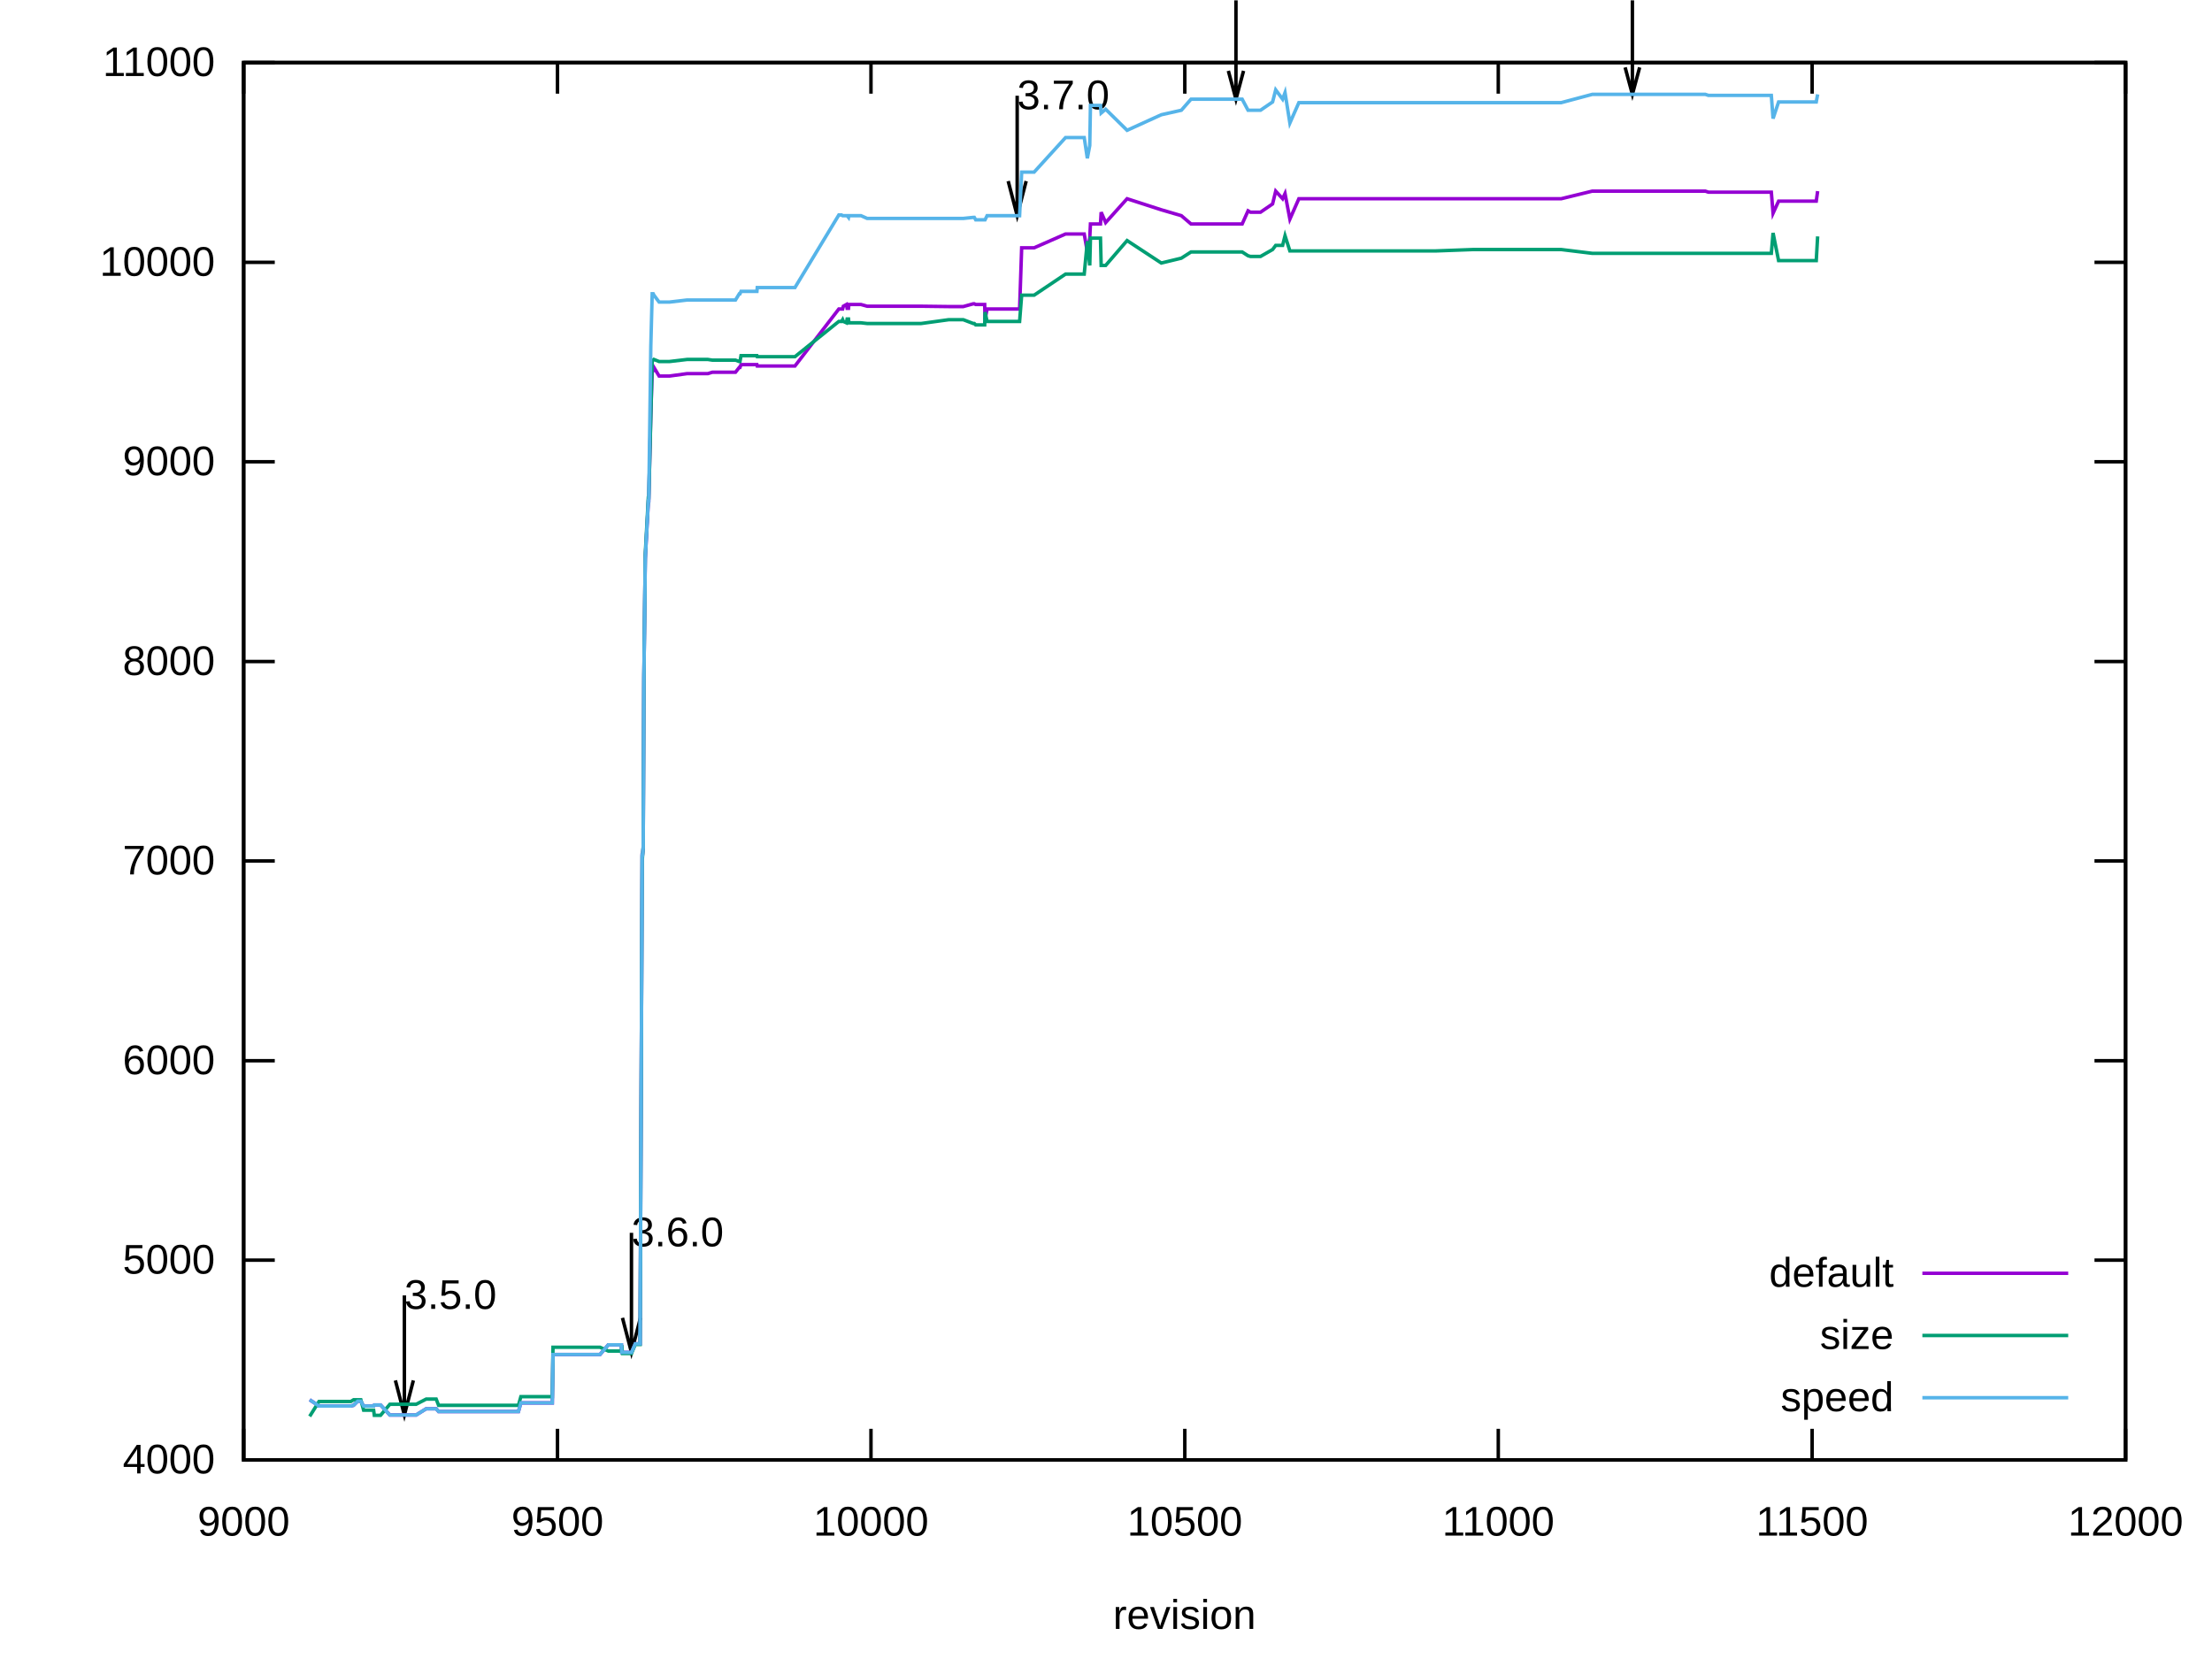
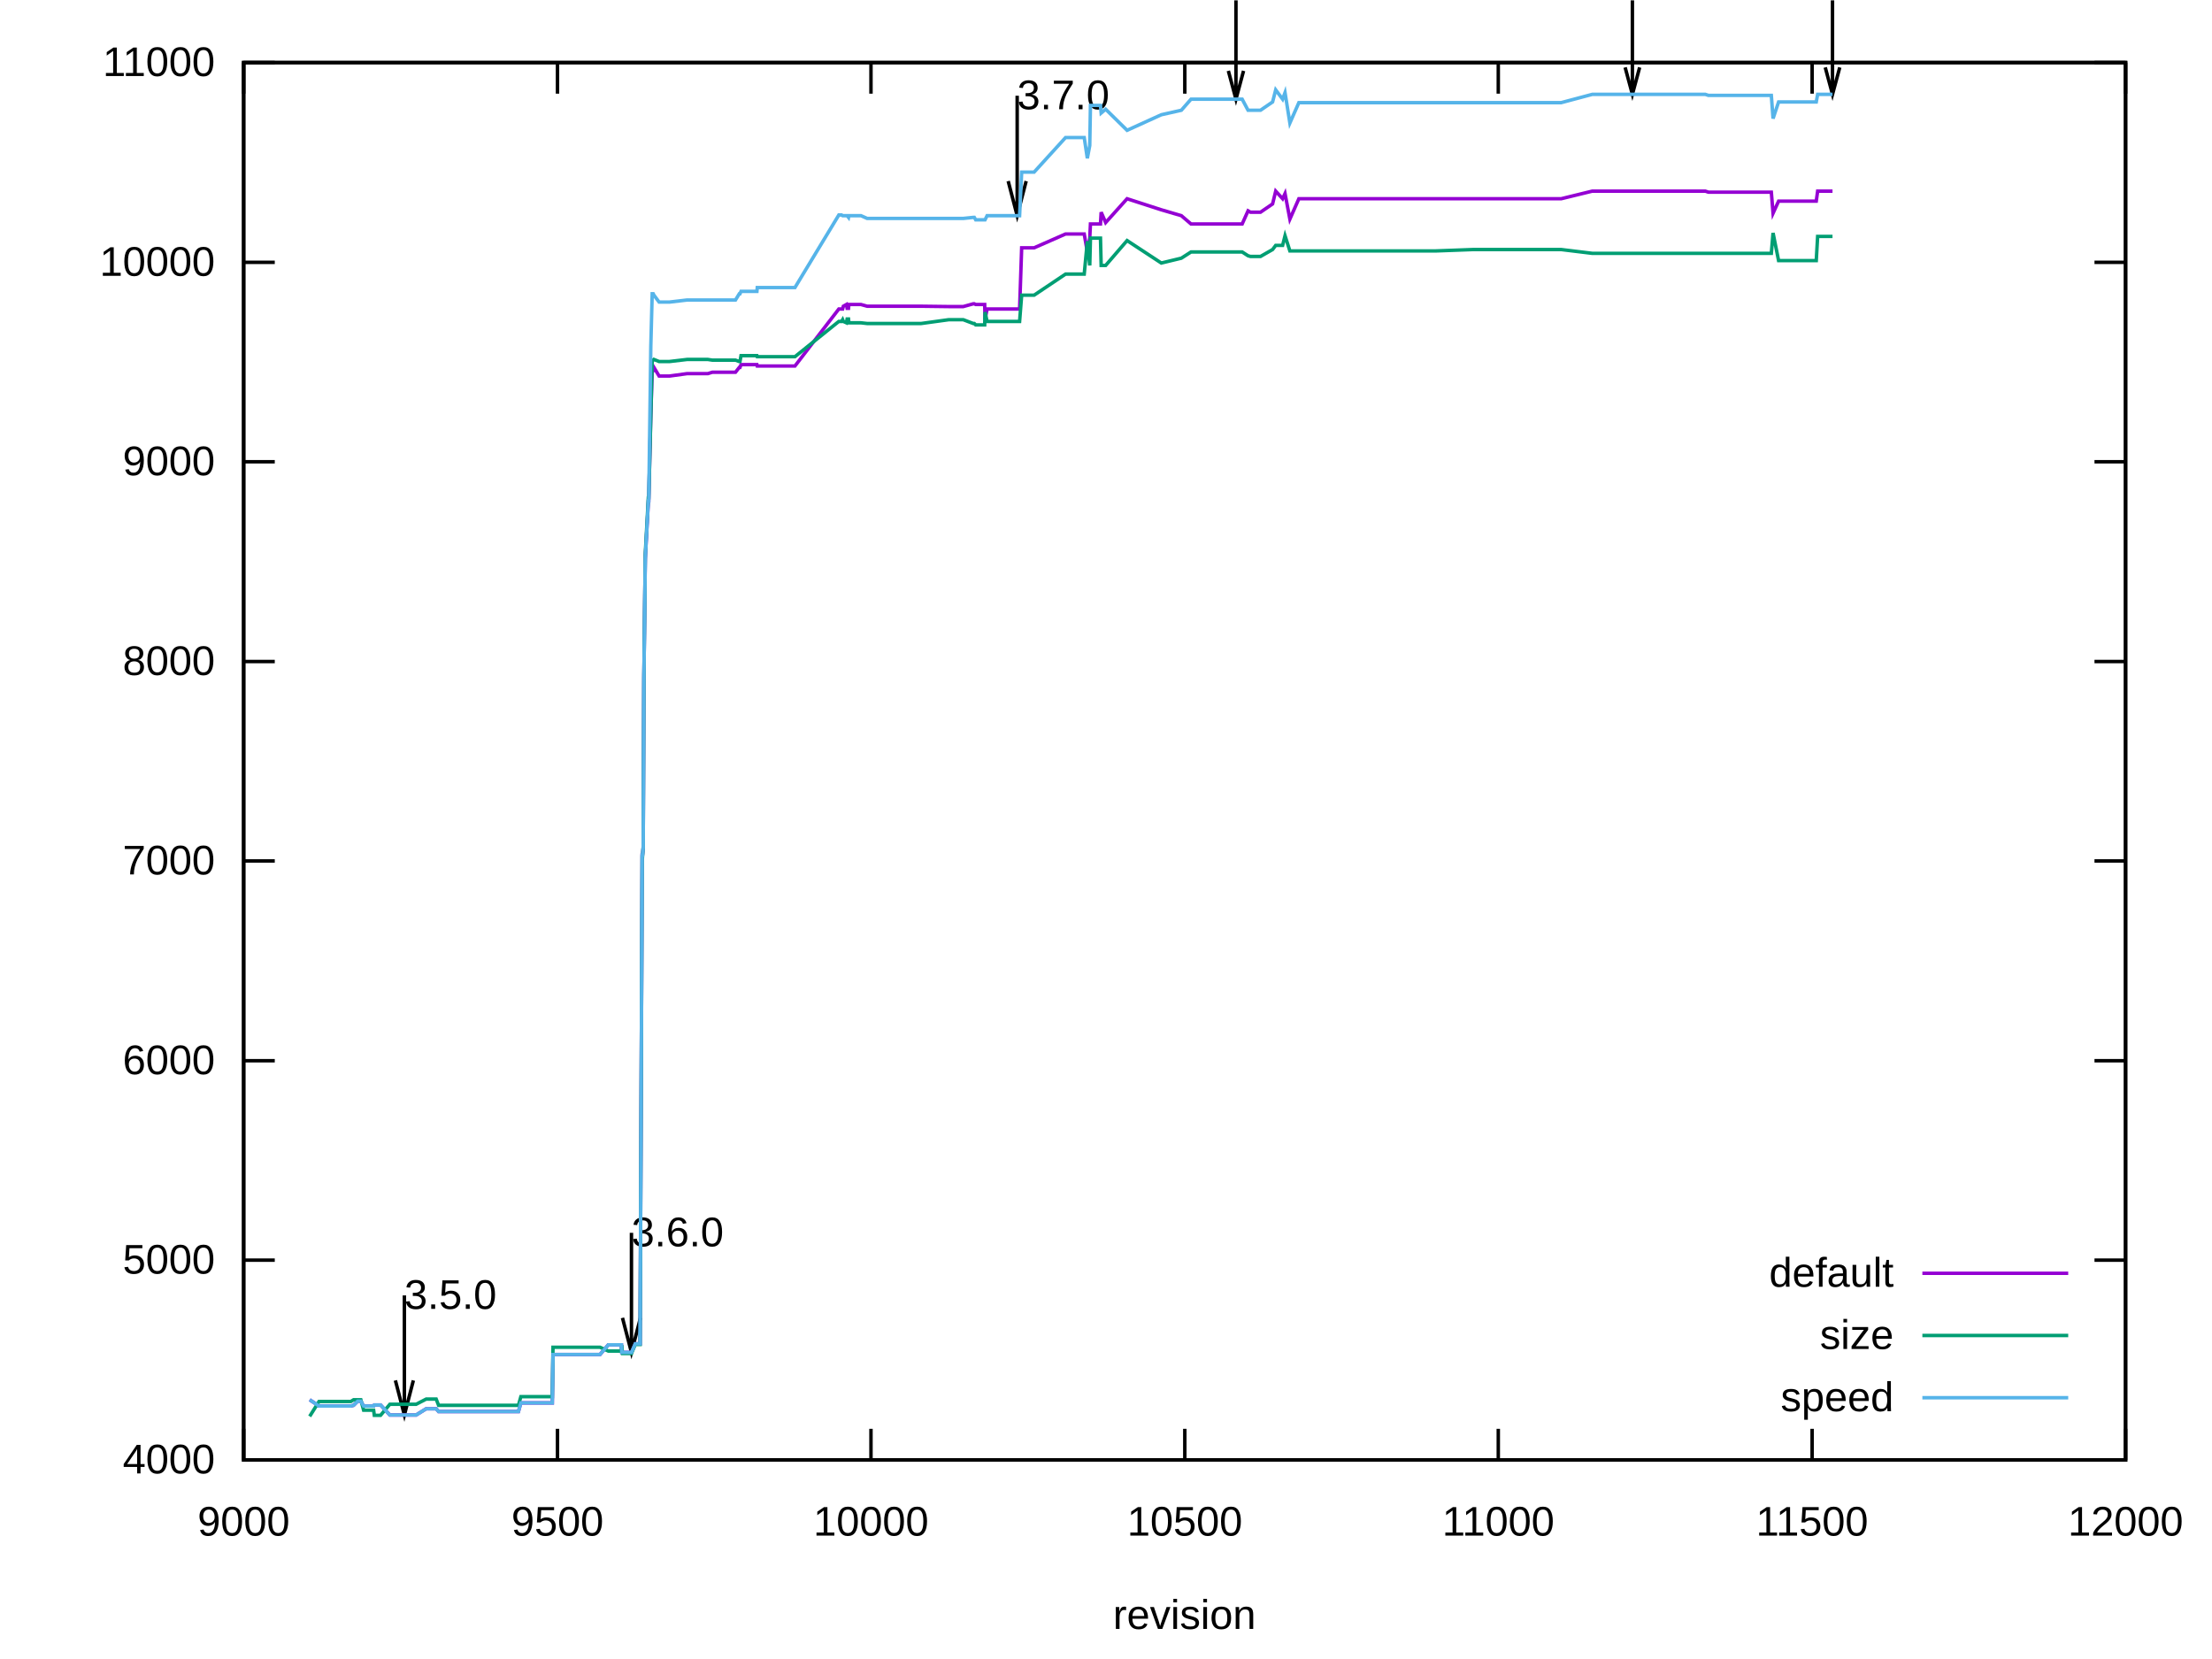
<svg xmlns="http://www.w3.org/2000/svg" xmlns:xlink="http://www.w3.org/1999/xlink" width="640" height="480" viewBox="0 0 640 480">
  <g id="gnuplot_canvas">
    <rect x="0" y="0" width="640" height="480" fill="none" />
    <defs>
      <circle id="gpDot" r="0.5" stroke-width="0.5" stroke="currentColor" />
      <path id="gpPt0" stroke-width="0.222" stroke="currentColor" d="M-1,0 h2 M0,-1 v2" />
      <path id="gpPt1" stroke-width="0.222" stroke="currentColor" d="M-1,-1 L1,1 M1,-1 L-1,1" />
      <path id="gpPt2" stroke-width="0.222" stroke="currentColor" d="M-1,0 L1,0 M0,-1 L0,1 M-1,-1 L1,1 M-1,1 L1,-1" />
      <rect id="gpPt3" stroke-width="0.222" stroke="currentColor" x="-1" y="-1" width="2" height="2" />
      <rect id="gpPt4" stroke-width="0.222" stroke="currentColor" fill="currentColor" x="-1" y="-1" width="2" height="2" />
      <circle id="gpPt5" stroke-width="0.222" stroke="currentColor" cx="0" cy="0" r="1" />
      <use xlink:href="#gpPt5" id="gpPt6" fill="currentColor" stroke="none" />
      <path id="gpPt7" stroke-width="0.222" stroke="currentColor" d="M0,-1.33 L-1.33,0.67 L1.33,0.67 z" />
      <use xlink:href="#gpPt7" id="gpPt8" fill="currentColor" stroke="none" />
      <use xlink:href="#gpPt7" id="gpPt9" stroke="currentColor" transform="rotate(180)" />
      <use xlink:href="#gpPt9" id="gpPt10" fill="currentColor" stroke="none" />
      <use xlink:href="#gpPt3" id="gpPt11" stroke="currentColor" transform="rotate(45)" />
      <use xlink:href="#gpPt11" id="gpPt12" fill="currentColor" stroke="none" />
      <path id="gpPt13" stroke-width="0.222" stroke="currentColor" d="M0,1.330 L1.265,0.411 L0.782,-1.067 L-0.782,-1.076 L-1.265,0.411 z" />
      <use xlink:href="#gpPt13" id="gpPt14" fill="currentColor" stroke="none" />
      <filter id="textbox" filterUnits="objectBoundingBox" x="0" y="0" height="1" width="1">
        <feFlood flood-color="white" flood-opacity="1" result="bgnd" />
        <feComposite in="SourceGraphic" in2="bgnd" operator="atop" />
      </filter>
      <filter id="greybox" filterUnits="objectBoundingBox" x="0" y="0" height="1" width="1">
        <feFlood flood-color="lightgrey" flood-opacity="1" result="grey" />
        <feComposite in="SourceGraphic" in2="grey" operator="atop" />
      </filter>
    </defs>
    <g fill="none" color="white" stroke="currentColor" stroke-width="1.00" stroke-linecap="butt" stroke-linejoin="miter">
</g>
    <g fill="none" color="black" stroke="currentColor" stroke-width="1.00" stroke-linecap="butt" stroke-linejoin="miter">
      <path stroke="black" d="M70.5,422.4 L79.5,422.4 M615.0,422.4 L606.0,422.4  " />
      <g transform="translate(62.2,426.3)" stroke="none" fill="black" font-family="Arial" font-size="12.00" text-anchor="end">
        <text>
          <tspan font-family="Arial"> 4000</tspan>
        </text>
      </g>
    </g>
    <g fill="none" color="black" stroke="currentColor" stroke-width="1.00" stroke-linecap="butt" stroke-linejoin="miter">
      <path stroke="black" d="M70.5,364.6 L79.5,364.6 M615.0,364.6 L606.0,364.6  " />
      <g transform="translate(62.2,368.5)" stroke="none" fill="black" font-family="Arial" font-size="12.00" text-anchor="end">
        <text>
          <tspan font-family="Arial"> 5000</tspan>
        </text>
      </g>
    </g>
    <g fill="none" color="black" stroke="currentColor" stroke-width="1.00" stroke-linecap="butt" stroke-linejoin="miter">
      <path stroke="black" d="M70.5,306.9 L79.5,306.9 M615.0,306.9 L606.0,306.9  " />
      <g transform="translate(62.2,310.8)" stroke="none" fill="black" font-family="Arial" font-size="12.00" text-anchor="end">
        <text>
          <tspan font-family="Arial"> 6000</tspan>
        </text>
      </g>
    </g>
    <g fill="none" color="black" stroke="currentColor" stroke-width="1.00" stroke-linecap="butt" stroke-linejoin="miter">
      <path stroke="black" d="M70.5,249.1 L79.5,249.1 M615.0,249.1 L606.0,249.1  " />
      <g transform="translate(62.2,253.0)" stroke="none" fill="black" font-family="Arial" font-size="12.00" text-anchor="end">
        <text>
          <tspan font-family="Arial"> 7000</tspan>
        </text>
      </g>
    </g>
    <g fill="none" color="black" stroke="currentColor" stroke-width="1.00" stroke-linecap="butt" stroke-linejoin="miter">
      <path stroke="black" d="M70.5,191.4 L79.5,191.4 M615.0,191.4 L606.0,191.4  " />
      <g transform="translate(62.2,195.3)" stroke="none" fill="black" font-family="Arial" font-size="12.00" text-anchor="end">
        <text>
          <tspan font-family="Arial"> 8000</tspan>
        </text>
      </g>
    </g>
    <g fill="none" color="black" stroke="currentColor" stroke-width="1.00" stroke-linecap="butt" stroke-linejoin="miter">
      <path stroke="black" d="M70.5,133.6 L79.5,133.6 M615.0,133.6 L606.0,133.6  " />
      <g transform="translate(62.2,137.5)" stroke="none" fill="black" font-family="Arial" font-size="12.00" text-anchor="end">
        <text>
          <tspan font-family="Arial"> 9000</tspan>
        </text>
      </g>
    </g>
    <g fill="none" color="black" stroke="currentColor" stroke-width="1.00" stroke-linecap="butt" stroke-linejoin="miter">
      <path stroke="black" d="M70.5,75.9 L79.5,75.9 M615.0,75.9 L606.0,75.9  " />
      <g transform="translate(62.2,79.8)" stroke="none" fill="black" font-family="Arial" font-size="12.00" text-anchor="end">
        <text>
          <tspan font-family="Arial"> 10000</tspan>
        </text>
      </g>
    </g>
    <g fill="none" color="black" stroke="currentColor" stroke-width="1.00" stroke-linecap="butt" stroke-linejoin="miter">
      <path stroke="black" d="M70.5,18.1 L79.5,18.1 M615.0,18.1 L606.0,18.1  " />
      <g transform="translate(62.2,22.0)" stroke="none" fill="black" font-family="Arial" font-size="12.00" text-anchor="end">
        <text>
          <tspan font-family="Arial"> 11000</tspan>
        </text>
      </g>
    </g>
    <g fill="none" color="black" stroke="currentColor" stroke-width="1.00" stroke-linecap="butt" stroke-linejoin="miter">
      <path stroke="black" d="M70.5,422.4 L70.5,413.4 M70.5,18.1 L70.5,27.1  " />
      <g transform="translate(70.5,444.3)" stroke="none" fill="black" font-family="Arial" font-size="12.00" text-anchor="middle">
        <text>
          <tspan font-family="Arial"> 9000</tspan>
        </text>
      </g>
    </g>
    <g fill="none" color="black" stroke="currentColor" stroke-width="1.00" stroke-linecap="butt" stroke-linejoin="miter">
      <path stroke="black" d="M161.3,422.4 L161.3,413.4 M161.3,18.1 L161.3,27.1  " />
      <g transform="translate(161.3,444.3)" stroke="none" fill="black" font-family="Arial" font-size="12.00" text-anchor="middle">
        <text>
          <tspan font-family="Arial"> 9500</tspan>
        </text>
      </g>
    </g>
    <g fill="none" color="black" stroke="currentColor" stroke-width="1.00" stroke-linecap="butt" stroke-linejoin="miter">
      <path stroke="black" d="M252.0,422.4 L252.0,413.4 M252.0,18.1 L252.0,27.1  " />
      <g transform="translate(252.0,444.3)" stroke="none" fill="black" font-family="Arial" font-size="12.00" text-anchor="middle">
        <text>
          <tspan font-family="Arial"> 10000</tspan>
        </text>
      </g>
    </g>
    <g fill="none" color="black" stroke="currentColor" stroke-width="1.00" stroke-linecap="butt" stroke-linejoin="miter">
      <path stroke="black" d="M342.8,422.4 L342.8,413.4 M342.8,18.1 L342.8,27.1  " />
      <g transform="translate(342.8,444.3)" stroke="none" fill="black" font-family="Arial" font-size="12.00" text-anchor="middle">
        <text>
          <tspan font-family="Arial"> 10500</tspan>
        </text>
      </g>
    </g>
    <g fill="none" color="black" stroke="currentColor" stroke-width="1.00" stroke-linecap="butt" stroke-linejoin="miter">
      <path stroke="black" d="M433.5,422.4 L433.5,413.4 M433.5,18.1 L433.5,27.1  " />
      <g transform="translate(433.5,444.3)" stroke="none" fill="black" font-family="Arial" font-size="12.00" text-anchor="middle">
        <text>
          <tspan font-family="Arial"> 11000</tspan>
        </text>
      </g>
    </g>
    <g fill="none" color="black" stroke="currentColor" stroke-width="1.00" stroke-linecap="butt" stroke-linejoin="miter">
      <path stroke="black" d="M524.3,422.4 L524.3,413.4 M524.3,18.1 L524.3,27.1  " />
      <g transform="translate(524.3,444.3)" stroke="none" fill="black" font-family="Arial" font-size="12.00" text-anchor="middle">
        <text>
          <tspan font-family="Arial"> 11500</tspan>
        </text>
      </g>
    </g>
    <g fill="none" color="black" stroke="currentColor" stroke-width="1.00" stroke-linecap="butt" stroke-linejoin="miter">
      <path stroke="black" d="M615.0,422.4 L615.0,413.4 M615.0,18.1 L615.0,27.1  " />
      <g transform="translate(615.0,444.3)" stroke="none" fill="black" font-family="Arial" font-size="12.00" text-anchor="middle">
        <text>
          <tspan font-family="Arial"> 12000</tspan>
        </text>
      </g>
    </g>
    <g fill="none" color="black" stroke="currentColor" stroke-width="1.00" stroke-linecap="butt" stroke-linejoin="miter">
</g>
    <g fill="none" color="black" stroke="currentColor" stroke-width="1.00" stroke-linecap="butt" stroke-linejoin="miter">
      <path stroke="black" d="M70.5,18.1 L70.5,422.4 L615.0,422.4 L615.0,18.1 L70.5,18.1 Z  " />
      <g transform="translate(117.0,378.7)" stroke="none" fill="black" font-family="Arial" font-size="12.00" text-anchor="start">
        <text>
          <tspan font-family="Arial">3.5.0</tspan>
        </text>
      </g>
      <g transform="translate(182.7,360.6)" stroke="none" fill="black" font-family="Arial" font-size="12.00" text-anchor="start">
        <text>
          <tspan font-family="Arial">3.6.0</tspan>
        </text>
      </g>
      <g transform="translate(294.3,31.6)" stroke="none" fill="black" font-family="Arial" font-size="12.00" text-anchor="start">
        <text>
          <tspan font-family="Arial">3.7.0</tspan>
        </text>
      </g>
-       <path stroke="black" d="M114.4,399.4 L117.0,409.4 L119.6,399.4 M117.0,374.8 L117.0,409.4 M180.1,381.3 L182.7,391.3 L185.3,381.3   M182.7,356.7 L182.7,391.3 M291.7,52.4 L294.3,62.4 L296.9,52.4 M294.3,27.7 L294.3,62.4 M355.4,20.5   L357.6,28.7 L359.8,20.5 M357.6,0.1 L357.6,28.7 M470.2,19.5 L472.3,27.3 L474.4,19.5 M472.3,0.1   L472.3,27.3  " />
+       <path stroke="black" d="M114.4,399.4 L117.0,409.4 L119.6,399.4 M117.0,374.8 L117.0,409.4 M180.1,381.3 L182.7,391.3 L185.3,381.3   M182.7,356.7 L182.7,391.3 M291.7,52.4 L294.3,62.4 L296.9,52.4 M294.3,27.7 L294.3,62.4 M355.4,20.5   L357.6,28.7 L359.8,20.5 M357.6,0.1 L357.6,28.7 M470.2,19.5 L472.3,27.3 L474.4,19.5 M472.3,0.1   L472.3,27.3 M528.1,19.5 L530.2,27.3 L532.3,19.5 M530.2,0.1 L530.2,27.3  " />
    </g>
    <g fill="none" color="black" stroke="currentColor" stroke-width="1.00" stroke-linecap="butt" stroke-linejoin="miter">
      <g transform="translate(342.7,471.3)" stroke="none" fill="black" font-family="Arial" font-size="12.00" text-anchor="middle">
        <text>
          <tspan font-family="Arial">revision</tspan>
        </text>
      </g>
    </g>
    <g fill="none" color="black" stroke="currentColor" stroke-width="1.00" stroke-linecap="butt" stroke-linejoin="miter">
</g>
    <g id="gnuplot_plot_1">
      <g fill="none" color="black" stroke="currentColor" stroke-width="1.00" stroke-linecap="butt" stroke-linejoin="miter">
        <g transform="translate(547.9,372.3)" stroke="none" fill="black" font-family="Arial" font-size="12.00" text-anchor="end">
          <text>
            <tspan font-family="Arial">default</tspan>
          </text>
        </g>
      </g>
      <g fill="none" color="black" stroke="currentColor" stroke-width="1.00" stroke-linecap="butt" stroke-linejoin="miter">
-         <path stroke="rgb(148,   0, 211)" d="M556.2,368.4 L598.4,368.4 M89.6,405.0 L92.3,406.8 L93.0,406.8 L93.6,406.8 L95.5,406.8 L99.0,406.8   L101.5,406.8 L102.3,406.6 L103.5,405.4 L104.4,405.4 L105.2,406.8 L105.5,406.8 L108.1,406.8 L108.3,406.5   L110.1,406.5 L112.8,409.4 L117.0,409.4 L120.4,409.4 L123.3,407.6 L126.2,407.6 L126.9,408.4 L128.4,408.4   L134.8,408.4 L138.7,408.4 L150.0,408.4 L150.7,405.9 L151.3,405.9 L152.5,405.9 L154.2,405.9 L157.3,405.9   L158.9,405.9 L159.8,405.9 L160.0,391.9 L160.9,391.9 L165.1,391.9 L168.5,391.9 L170.3,391.9 L173.6,391.9   L176.0,389.1 L177.4,389.1 L178.7,389.1 L179.6,389.1 L179.8,389.1 L179.9,391.3 L180.1,391.3 L182.7,391.3   L183.8,388.8 L185.2,388.8 L185.8,247.4 L185.9,247.4 L186.1,245.3 L186.3,196.1 L186.7,161.5 L187.6,144.9   L187.7,144.9 L188.3,119.9 L188.7,107.2 L189.0,107.2 L189.2,106.3 L190.7,108.8 L191.0,108.8 L191.2,108.8   L191.4,108.8 L193.7,108.8 L198.8,108.1 L203.0,108.1 L204.8,108.1 L206.1,107.7 L206.8,107.7 L208.6,107.7   L209.2,107.7 L209.3,107.7 L209.5,107.7 L209.7,107.7 L210.8,107.7 L212.8,107.7 L213.9,106.3 L214.1,106.3   L214.4,105.5 L215.2,105.5 L216.2,105.5 L217.0,105.5 L217.2,105.5 L218.4,105.5 L219.0,105.5 L219.1,105.9   L219.3,105.9 L221.1,105.9 L221.5,105.9 L222.2,105.9 L230.0,105.9 L242.7,89.4 L243.5,89.4 L243.8,89.4   L244.0,88.6 L244.9,88.1 L245.1,89.2 L245.5,89.2 L245.6,88.1 L246.4,88.1 L247.6,88.1 L249.1,88.1   L250.9,88.6 L251.5,88.6 L252.0,88.6 L255.1,88.6 L260.7,88.6 L262.5,88.6 L264.5,88.6 L265.1,88.6   L266.0,88.6 L266.5,88.6 L274.5,88.7 L278.7,88.7 L281.6,87.9 L281.9,87.9 L282.3,88.1 L283.6,88.1   L284.9,88.1 L285.0,92.5 L285.6,89.4 L286.8,89.4 L289.9,89.4 L290.3,89.4 L294.3,89.4 L295.0,89.4   L295.6,71.7 L299.2,71.7 L308.3,67.7 L309.0,67.7 L313.7,67.7 L314.6,72.9 L315.3,68.9 L315.5,64.8   L318.4,64.8 L318.6,61.4 L319.9,64.4 L326.1,57.5 L336.0,60.7 L341.8,62.4 L344.6,64.8 L350.0,64.8   L353.3,64.8 L357.6,64.8 L359.4,64.8 L361.1,61.0 L361.8,61.4 L364.7,61.4 L368.2,59.0 L369.1,55.3   L371.1,57.5 L371.8,56.0 L373.2,63.4 L375.8,57.5 L392.7,57.5 L393.9,57.5 L394.7,57.5 L394.8,57.5   L395.0,57.5 L395.4,57.5 L397.2,57.5 L415.4,57.5 L426.2,57.5 L428.8,57.5 L449.3,57.5 L451.7,57.5   L460.7,55.3 L472.3,55.3 L480.7,55.3 L493.4,55.3 L494.3,55.6 L500.8,55.6 L512.5,55.6 L513.0,61.7   L514.6,58.2 L525.5,58.2 L525.9,55.3  " />
+         <path stroke="rgb(148,   0, 211)" d="M556.2,368.4 L598.4,368.4 M89.6,405.0 L92.3,406.8 L93.0,406.8 L93.6,406.8 L95.5,406.8 L99.0,406.8   L101.5,406.8 L102.3,406.6 L103.5,405.4 L104.4,405.4 L105.2,406.8 L105.5,406.8 L108.1,406.8 L108.3,406.5   L110.1,406.5 L112.8,409.4 L117.0,409.4 L120.4,409.4 L123.3,407.6 L126.2,407.6 L126.9,408.4 L128.4,408.4   L134.8,408.4 L138.7,408.4 L150.0,408.4 L150.7,405.9 L151.3,405.9 L152.5,405.9 L154.2,405.9 L157.3,405.9   L158.9,405.9 L159.8,405.9 L160.0,391.9 L160.9,391.9 L165.1,391.9 L168.5,391.9 L170.3,391.9 L173.6,391.9   L176.0,389.1 L177.4,389.1 L178.7,389.1 L179.6,389.1 L179.8,389.1 L179.9,391.3 L180.1,391.3 L182.7,391.3   L183.8,388.8 L185.2,388.8 L185.8,247.4 L185.9,247.4 L186.1,245.3 L186.3,196.1 L186.7,161.5 L187.6,144.9   L187.7,144.9 L188.3,119.9 L188.7,107.2 L189.0,107.2 L189.2,106.3 L190.7,108.8 L191.0,108.8 L191.2,108.8   L191.4,108.8 L193.7,108.8 L198.8,108.1 L203.0,108.1 L204.8,108.1 L206.1,107.7 L206.8,107.7 L208.6,107.7   L209.2,107.7 L209.3,107.7 L209.5,107.7 L209.7,107.7 L210.8,107.7 L212.8,107.7 L213.9,106.3 L214.1,106.3   L214.4,105.5 L215.2,105.5 L216.2,105.5 L217.0,105.5 L217.2,105.5 L218.4,105.5 L219.0,105.5 L219.1,105.9   L219.3,105.9 L221.1,105.9 L221.5,105.9 L222.2,105.9 L230.0,105.9 L242.7,89.4 L243.5,89.4 L243.8,89.4   L244.0,88.6 L244.9,88.1 L245.1,89.2 L245.5,89.2 L245.6,88.1 L246.4,88.1 L247.6,88.1 L249.1,88.1   L250.9,88.6 L251.5,88.6 L252.0,88.6 L255.1,88.6 L260.7,88.6 L262.5,88.6 L264.5,88.6 L265.1,88.6   L266.0,88.6 L266.5,88.6 L274.5,88.7 L278.7,88.7 L281.6,87.9 L281.9,87.9 L282.3,88.1 L283.6,88.1   L284.9,88.1 L285.0,92.5 L285.6,89.4 L286.8,89.4 L289.9,89.4 L290.3,89.4 L294.3,89.4 L295.0,89.4   L295.6,71.7 L299.2,71.7 L308.3,67.7 L309.0,67.7 L313.7,67.7 L314.6,72.9 L315.3,68.9 L315.5,64.8   L318.4,64.8 L318.6,61.4 L319.9,64.4 L326.1,57.5 L336.0,60.7 L341.8,62.4 L344.6,64.8 L350.0,64.8   L353.3,64.8 L357.6,64.8 L359.4,64.8 L361.1,61.0 L361.8,61.4 L364.7,61.4 L368.2,59.0 L369.1,55.3   L371.1,57.5 L371.8,56.0 L373.2,63.4 L375.8,57.5 L392.7,57.5 L393.9,57.5 L394.7,57.5 L394.8,57.5   L395.0,57.5 L395.4,57.5 L397.2,57.5 L415.4,57.5 L426.2,57.5 L428.8,57.5 L449.3,57.5 L451.7,57.5   L460.7,55.3 L472.3,55.3 L480.7,55.3 L493.4,55.3 L494.3,55.6 L500.8,55.6 L512.5,55.6 L513.0,61.7   L514.6,58.2 L525.5,58.2 L525.9,55.3 L530.2,55.3  " />
      </g>
    </g>
    <g id="gnuplot_plot_2">
      <g fill="none" color="black" stroke="currentColor" stroke-width="1.00" stroke-linecap="butt" stroke-linejoin="miter">
        <g transform="translate(547.9,390.3)" stroke="none" fill="black" font-family="Arial" font-size="12.00" text-anchor="end">
          <text>
            <tspan font-family="Arial">size</tspan>
          </text>
        </g>
      </g>
      <g fill="none" color="black" stroke="currentColor" stroke-width="1.00" stroke-linecap="butt" stroke-linejoin="miter">
-         <path stroke="rgb(  0, 158, 115)" d="M556.2,386.4 L598.4,386.4 M89.6,409.8 L92.3,405.5 L93.0,405.5 L93.6,405.5 L95.5,405.5 L99.0,405.5   L101.5,405.5 L102.3,405.0 L103.5,405.0 L104.4,405.0 L105.2,408.0 L105.5,408.0 L108.1,408.0 L108.3,409.5   L110.1,409.5 L112.8,406.3 L117.0,406.3 L120.4,406.3 L123.3,404.8 L126.2,404.8 L126.9,406.6 L128.4,406.6   L134.8,406.6 L138.7,406.6 L150.0,406.6 L150.7,404.1 L151.3,404.1 L152.5,404.1 L154.2,404.1 L157.3,404.1   L158.9,404.1 L159.8,404.1 L160.0,389.8 L160.9,389.8 L165.1,389.8 L168.5,389.8 L170.3,389.8 L173.6,389.8   L176.0,390.9 L177.4,390.9 L178.7,390.9 L179.6,390.9 L179.8,390.9 L179.9,389.2 L180.1,391.6 L182.7,391.6   L183.8,389.0 L185.2,389.0 L185.8,247.9 L185.9,247.9 L186.1,244.9 L186.3,195.6 L186.7,160.3 L187.6,143.6   L187.7,144.5 L188.3,120.6 L188.7,104.2 L189.0,104.2 L189.2,104.0 L190.7,104.6 L191.0,104.6 L191.2,104.6   L191.4,104.6 L193.7,104.6 L198.8,104.0 L203.0,104.0 L204.8,104.0 L206.1,104.2 L206.8,104.2 L208.6,104.2   L209.2,104.2 L209.3,104.2 L209.5,104.2 L209.7,104.2 L210.8,104.2 L212.8,104.2 L213.9,104.6 L214.1,104.6   L214.4,102.9 L215.2,102.9 L216.2,102.9 L217.0,102.9 L217.2,102.9 L218.4,102.9 L219.0,102.9 L219.1,103.2   L219.3,103.2 L221.1,103.2 L221.5,103.2 L222.2,103.2 L230.0,103.2 L242.7,93.0 L243.5,93.0 L243.8,92.5   L244.0,93.0 L244.9,93.4 L245.1,92.3 L245.5,92.3 L245.6,93.4 L246.4,93.4 L247.6,93.4 L249.1,93.4   L250.9,93.6 L251.5,93.6 L252.0,93.6 L255.1,93.6 L260.7,93.6 L262.5,93.6 L264.5,93.6 L265.1,93.6   L266.0,93.6 L266.5,93.6 L274.5,92.5 L278.7,92.5 L281.6,93.6 L281.9,93.6 L282.3,94.0 L283.6,94.0   L284.9,94.0 L285.0,90.3 L285.6,93.0 L286.8,93.0 L289.9,93.0 L290.3,93.0 L294.3,93.0 L295.0,93.0   L295.6,85.4 L299.2,85.4 L308.3,79.3 L309.0,79.3 L313.7,79.3 L314.6,69.8 L315.3,76.8 L315.5,68.9   L318.4,68.9 L318.6,76.8 L319.9,76.8 L326.1,69.6 L336.0,76.1 L341.8,74.7 L344.6,72.9 L350.0,72.9   L353.3,72.9 L357.6,72.9 L359.4,72.9 L361.1,74.0 L361.8,74.2 L364.7,74.2 L368.2,72.2 L369.1,71.0   L371.1,71.0 L371.8,68.2 L373.2,72.6 L375.8,72.6 L392.7,72.6 L393.9,72.6 L394.7,72.6 L394.8,72.6   L395.0,72.6 L395.4,72.6 L397.2,72.6 L415.4,72.6 L426.2,72.2 L428.8,72.2 L449.3,72.2 L451.7,72.2   L460.7,73.3 L472.3,73.3 L480.7,73.3 L493.4,73.3 L494.3,73.3 L500.8,73.3 L512.5,73.3 L513.0,67.4   L514.6,75.4 L525.5,75.4 L525.9,68.4  " />
+         <path stroke="rgb(  0, 158, 115)" d="M556.2,386.4 L598.4,386.4 M89.6,409.8 L92.3,405.5 L93.0,405.5 L93.6,405.5 L95.5,405.5 L99.0,405.5   L101.5,405.5 L102.3,405.0 L103.5,405.0 L104.4,405.0 L105.2,408.0 L105.5,408.0 L108.1,408.0 L108.3,409.5   L110.1,409.5 L112.8,406.3 L117.0,406.3 L120.4,406.3 L123.3,404.8 L126.2,404.8 L126.9,406.6 L128.4,406.6   L134.8,406.6 L138.7,406.6 L150.0,406.6 L150.7,404.1 L151.3,404.1 L152.5,404.1 L154.2,404.1 L157.3,404.1   L158.9,404.1 L159.8,404.1 L160.0,389.8 L160.9,389.8 L165.1,389.8 L168.5,389.8 L170.3,389.8 L173.6,389.8   L176.0,390.9 L177.4,390.9 L178.7,390.9 L179.6,390.9 L179.8,390.9 L179.9,389.2 L180.1,391.6 L182.7,391.6   L183.8,389.0 L185.2,389.0 L185.8,247.9 L185.9,247.9 L186.1,244.9 L186.3,195.6 L186.7,160.3 L187.6,143.6   L187.7,144.5 L188.3,120.6 L188.7,104.2 L189.0,104.2 L189.2,104.0 L190.7,104.6 L191.0,104.6 L191.2,104.6   L191.4,104.6 L193.7,104.6 L198.8,104.0 L203.0,104.0 L204.8,104.0 L206.1,104.2 L206.8,104.2 L208.6,104.2   L209.2,104.2 L209.3,104.2 L209.5,104.2 L209.7,104.2 L210.8,104.2 L212.8,104.2 L213.9,104.6 L214.1,104.6   L214.4,102.9 L215.2,102.9 L216.2,102.9 L217.0,102.9 L217.2,102.9 L218.4,102.9 L219.0,102.9 L219.1,103.2   L219.3,103.2 L221.1,103.2 L221.5,103.2 L222.2,103.2 L230.0,103.2 L242.7,93.0 L243.5,93.0 L243.8,92.5   L244.0,93.0 L244.9,93.4 L245.1,92.3 L245.5,92.3 L245.6,93.4 L246.4,93.4 L247.6,93.4 L249.1,93.4   L250.9,93.6 L251.5,93.6 L252.0,93.6 L255.1,93.6 L260.7,93.6 L262.5,93.6 L264.5,93.6 L265.1,93.6   L266.0,93.6 L266.5,93.6 L274.5,92.5 L278.7,92.5 L281.6,93.6 L281.9,93.6 L282.3,94.0 L283.6,94.0   L284.9,94.0 L285.0,90.3 L285.6,93.0 L286.8,93.0 L289.9,93.0 L290.3,93.0 L294.3,93.0 L295.0,93.0   L295.6,85.4 L299.2,85.4 L308.3,79.3 L309.0,79.3 L313.7,79.3 L314.6,69.8 L315.3,76.8 L315.5,68.9   L318.4,68.9 L318.6,76.8 L319.9,76.8 L326.1,69.6 L336.0,76.1 L341.8,74.7 L344.6,72.9 L350.0,72.9   L353.3,72.9 L357.6,72.9 L359.4,72.9 L361.1,74.0 L361.8,74.2 L364.7,74.2 L368.2,72.2 L369.1,71.0   L371.1,71.0 L371.8,68.2 L373.2,72.6 L375.8,72.6 L392.7,72.6 L393.9,72.6 L394.7,72.6 L394.8,72.6   L395.0,72.6 L395.4,72.6 L397.2,72.6 L415.4,72.6 L426.2,72.2 L428.8,72.2 L449.3,72.2 L451.7,72.2   L460.7,73.3 L472.3,73.3 L480.7,73.3 L493.4,73.3 L494.3,73.3 L500.8,73.3 L512.5,73.3 L513.0,67.4   L514.6,75.4 L525.5,75.4 L525.9,68.4 L530.2,68.4  " />
      </g>
    </g>
    <g id="gnuplot_plot_3">
      <g fill="none" color="black" stroke="currentColor" stroke-width="1.00" stroke-linecap="butt" stroke-linejoin="miter">
        <g transform="translate(547.9,408.3)" stroke="none" fill="black" font-family="Arial" font-size="12.00" text-anchor="end">
          <text>
            <tspan font-family="Arial">speed</tspan>
          </text>
        </g>
      </g>
      <g fill="none" color="black" stroke="currentColor" stroke-width="1.00" stroke-linecap="butt" stroke-linejoin="miter">
-         <path stroke="rgb( 86, 180, 233)" d="M556.2,404.4 L598.4,404.4 M89.6,405.0 L92.3,406.8 L93.0,406.8 L93.6,406.8 L95.5,406.8 L99.0,406.8   L101.5,406.8 L102.3,406.6 L103.5,405.4 L104.4,405.4 L105.2,406.8 L105.5,406.8 L108.1,406.8 L108.3,406.5   L110.1,406.5 L112.8,409.4 L117.0,409.4 L120.4,409.4 L123.3,407.6 L126.2,407.6 L126.9,408.4 L128.4,408.4   L134.8,408.4 L138.7,408.4 L150.0,408.4 L150.7,405.9 L151.3,405.9 L152.5,405.9 L154.2,405.9 L157.3,405.9   L158.9,405.9 L159.8,405.9 L160.0,391.9 L160.9,391.9 L165.1,391.9 L168.5,391.9 L170.3,391.9 L173.6,391.9   L176.0,389.1 L177.4,389.1 L178.7,389.1 L179.6,389.1 L179.8,389.1 L179.9,391.3 L180.1,391.3 L182.7,391.3   L183.8,388.8 L185.2,388.8 L185.8,247.4 L185.9,247.4 L186.1,245.3 L186.3,196.1 L186.7,161.5 L187.6,144.9   L187.7,144.9 L188.3,100.2 L188.7,85.0 L189.0,85.0 L189.2,85.4 L190.7,87.4 L191.0,87.4 L191.2,87.4   L191.4,87.4 L193.7,87.4 L198.8,86.8 L203.0,86.8 L204.8,86.8 L206.1,86.8 L206.8,86.8 L208.6,86.8   L209.2,86.8 L209.3,86.8 L209.5,86.8 L209.7,86.8 L210.8,86.8 L212.8,86.8 L213.9,85.0 L214.1,85.0   L214.4,84.3 L215.2,84.3 L216.2,84.3 L217.0,84.3 L217.2,84.3 L218.4,84.3 L219.0,84.3 L219.1,83.2   L219.3,83.2 L221.1,83.2 L221.5,83.2 L222.2,83.2 L230.0,83.2 L242.7,62.2 L243.5,62.2 L243.8,62.4   L244.0,62.4 L244.9,62.4 L245.1,62.4 L245.5,62.9 L245.6,62.4 L246.4,62.4 L247.6,62.4 L249.1,62.4   L250.9,63.2 L251.5,63.2 L252.0,63.2 L255.1,63.2 L260.7,63.2 L262.5,63.2 L264.5,63.2 L265.1,63.2   L266.0,63.2 L266.5,63.2 L274.5,63.2 L278.7,63.2 L281.6,62.9 L281.9,62.9 L282.3,63.6 L283.6,63.6   L284.9,63.6 L285.0,63.6 L285.6,62.4 L286.8,62.4 L289.9,62.4 L290.3,62.4 L294.3,62.4 L295.0,62.4   L295.6,49.8 L299.2,49.8 L308.3,39.8 L309.0,39.8 L313.7,39.8 L314.6,45.8 L315.3,42.1 L315.5,30.5   L318.4,30.5 L318.6,32.7 L319.9,31.6 L326.1,37.7 L336.0,33.2 L341.8,31.9 L344.6,28.7 L350.0,28.7   L353.3,28.7 L357.6,28.7 L359.4,28.7 L361.1,31.9 L361.8,31.9 L364.7,31.9 L368.2,29.5 L369.1,26.0   L371.1,28.7 L371.8,26.8 L373.2,35.6 L375.8,29.7 L392.7,29.7 L393.9,29.7 L394.7,29.7 L394.8,29.7   L395.0,29.7 L395.4,29.7 L397.2,29.7 L415.4,29.7 L426.2,29.7 L428.8,29.7 L449.3,29.7 L451.7,29.7   L460.7,27.3 L472.3,27.3 L480.7,27.3 L493.4,27.3 L494.3,27.6 L500.8,27.6 L512.5,27.6 L513.0,34.3   L514.6,29.5 L525.5,29.5 L525.9,27.3  " />
+         <path stroke="rgb( 86, 180, 233)" d="M556.2,404.4 L598.4,404.4 M89.6,405.0 L92.3,406.8 L93.0,406.8 L93.6,406.8 L95.5,406.8 L99.0,406.8   L101.5,406.8 L102.3,406.6 L103.5,405.4 L104.4,405.4 L105.2,406.8 L105.5,406.8 L108.1,406.8 L108.3,406.5   L110.1,406.5 L112.8,409.4 L117.0,409.4 L120.4,409.4 L123.3,407.6 L126.2,407.6 L126.9,408.4 L128.4,408.4   L134.8,408.4 L138.7,408.4 L150.0,408.4 L150.7,405.9 L151.3,405.9 L152.5,405.9 L154.2,405.9 L157.3,405.9   L158.9,405.9 L159.8,405.9 L160.0,391.9 L160.9,391.9 L165.1,391.9 L168.5,391.9 L170.3,391.9 L173.6,391.9   L176.0,389.1 L177.4,389.1 L178.7,389.1 L179.6,389.1 L179.8,389.1 L179.9,391.3 L180.1,391.3 L182.7,391.3   L183.8,388.8 L185.2,388.8 L185.8,247.4 L185.9,247.4 L186.1,245.3 L186.3,196.1 L186.7,161.5 L187.6,144.9   L187.7,144.9 L188.3,100.2 L188.7,85.0 L189.0,85.0 L189.2,85.4 L190.7,87.4 L191.0,87.4 L191.2,87.4   L191.4,87.4 L193.7,87.4 L198.8,86.8 L203.0,86.8 L204.8,86.8 L206.1,86.8 L206.8,86.8 L208.6,86.8   L209.2,86.8 L209.3,86.8 L209.5,86.8 L209.7,86.8 L210.8,86.8 L212.8,86.8 L213.9,85.0 L214.1,85.0   L214.4,84.3 L215.2,84.3 L216.2,84.3 L217.0,84.3 L217.2,84.3 L218.4,84.3 L219.0,84.3 L219.1,83.2   L219.3,83.2 L221.1,83.2 L221.5,83.2 L222.2,83.2 L230.0,83.2 L242.7,62.2 L243.5,62.2 L243.8,62.4   L244.0,62.4 L244.9,62.4 L245.1,62.4 L245.5,62.9 L245.6,62.4 L246.4,62.4 L247.6,62.4 L249.1,62.4   L250.9,63.2 L251.5,63.2 L252.0,63.2 L255.1,63.2 L260.7,63.2 L262.5,63.2 L264.5,63.2 L265.1,63.2   L266.0,63.2 L266.5,63.2 L274.5,63.2 L278.7,63.2 L281.6,62.9 L281.9,62.9 L282.3,63.6 L283.6,63.6   L284.9,63.6 L285.0,63.6 L285.6,62.4 L286.8,62.4 L289.9,62.4 L290.3,62.4 L294.3,62.4 L295.0,62.4   L295.6,49.8 L299.2,49.8 L308.3,39.8 L309.0,39.8 L313.7,39.8 L314.6,45.8 L315.3,42.1 L315.5,30.5   L318.4,30.5 L318.6,32.7 L319.9,31.6 L326.1,37.7 L336.0,33.2 L341.8,31.9 L344.6,28.7 L350.0,28.7   L353.3,28.7 L357.6,28.7 L359.4,28.7 L361.1,31.9 L361.8,31.9 L364.7,31.9 L368.2,29.5 L369.1,26.0   L371.1,28.7 L371.8,26.8 L373.2,35.6 L375.8,29.7 L392.7,29.7 L393.9,29.7 L394.7,29.7 L394.8,29.7   L395.0,29.7 L395.4,29.7 L397.2,29.7 L415.4,29.7 L426.2,29.7 L428.8,29.7 L449.3,29.7 L451.7,29.7   L460.7,27.3 L472.3,27.3 L480.7,27.3 L493.4,27.3 L494.3,27.6 L500.8,27.6 L512.5,27.6 L513.0,34.3   L514.6,29.5 L525.5,29.5 L525.9,27.3 L530.2,27.3  " />
      </g>
    </g>
    <g fill="none" color="white" stroke="rgb( 86, 180, 233)" stroke-width="2.00" stroke-linecap="butt" stroke-linejoin="miter">
</g>
    <g fill="none" color="black" stroke="currentColor" stroke-width="2.00" stroke-linecap="butt" stroke-linejoin="miter">
</g>
    <g fill="none" color="black" stroke="black" stroke-width="1.00" stroke-linecap="butt" stroke-linejoin="miter">
</g>
    <g fill="none" color="black" stroke="currentColor" stroke-width="1.00" stroke-linecap="butt" stroke-linejoin="miter">
      <path stroke="black" d="M70.5,18.1 L70.5,422.4 L615.0,422.4 L615.0,18.1 L70.5,18.1 Z  " />
    </g>
    <g fill="none" color="black" stroke="currentColor" stroke-width="1.00" stroke-linecap="butt" stroke-linejoin="miter">
</g>
  </g>
</svg>
